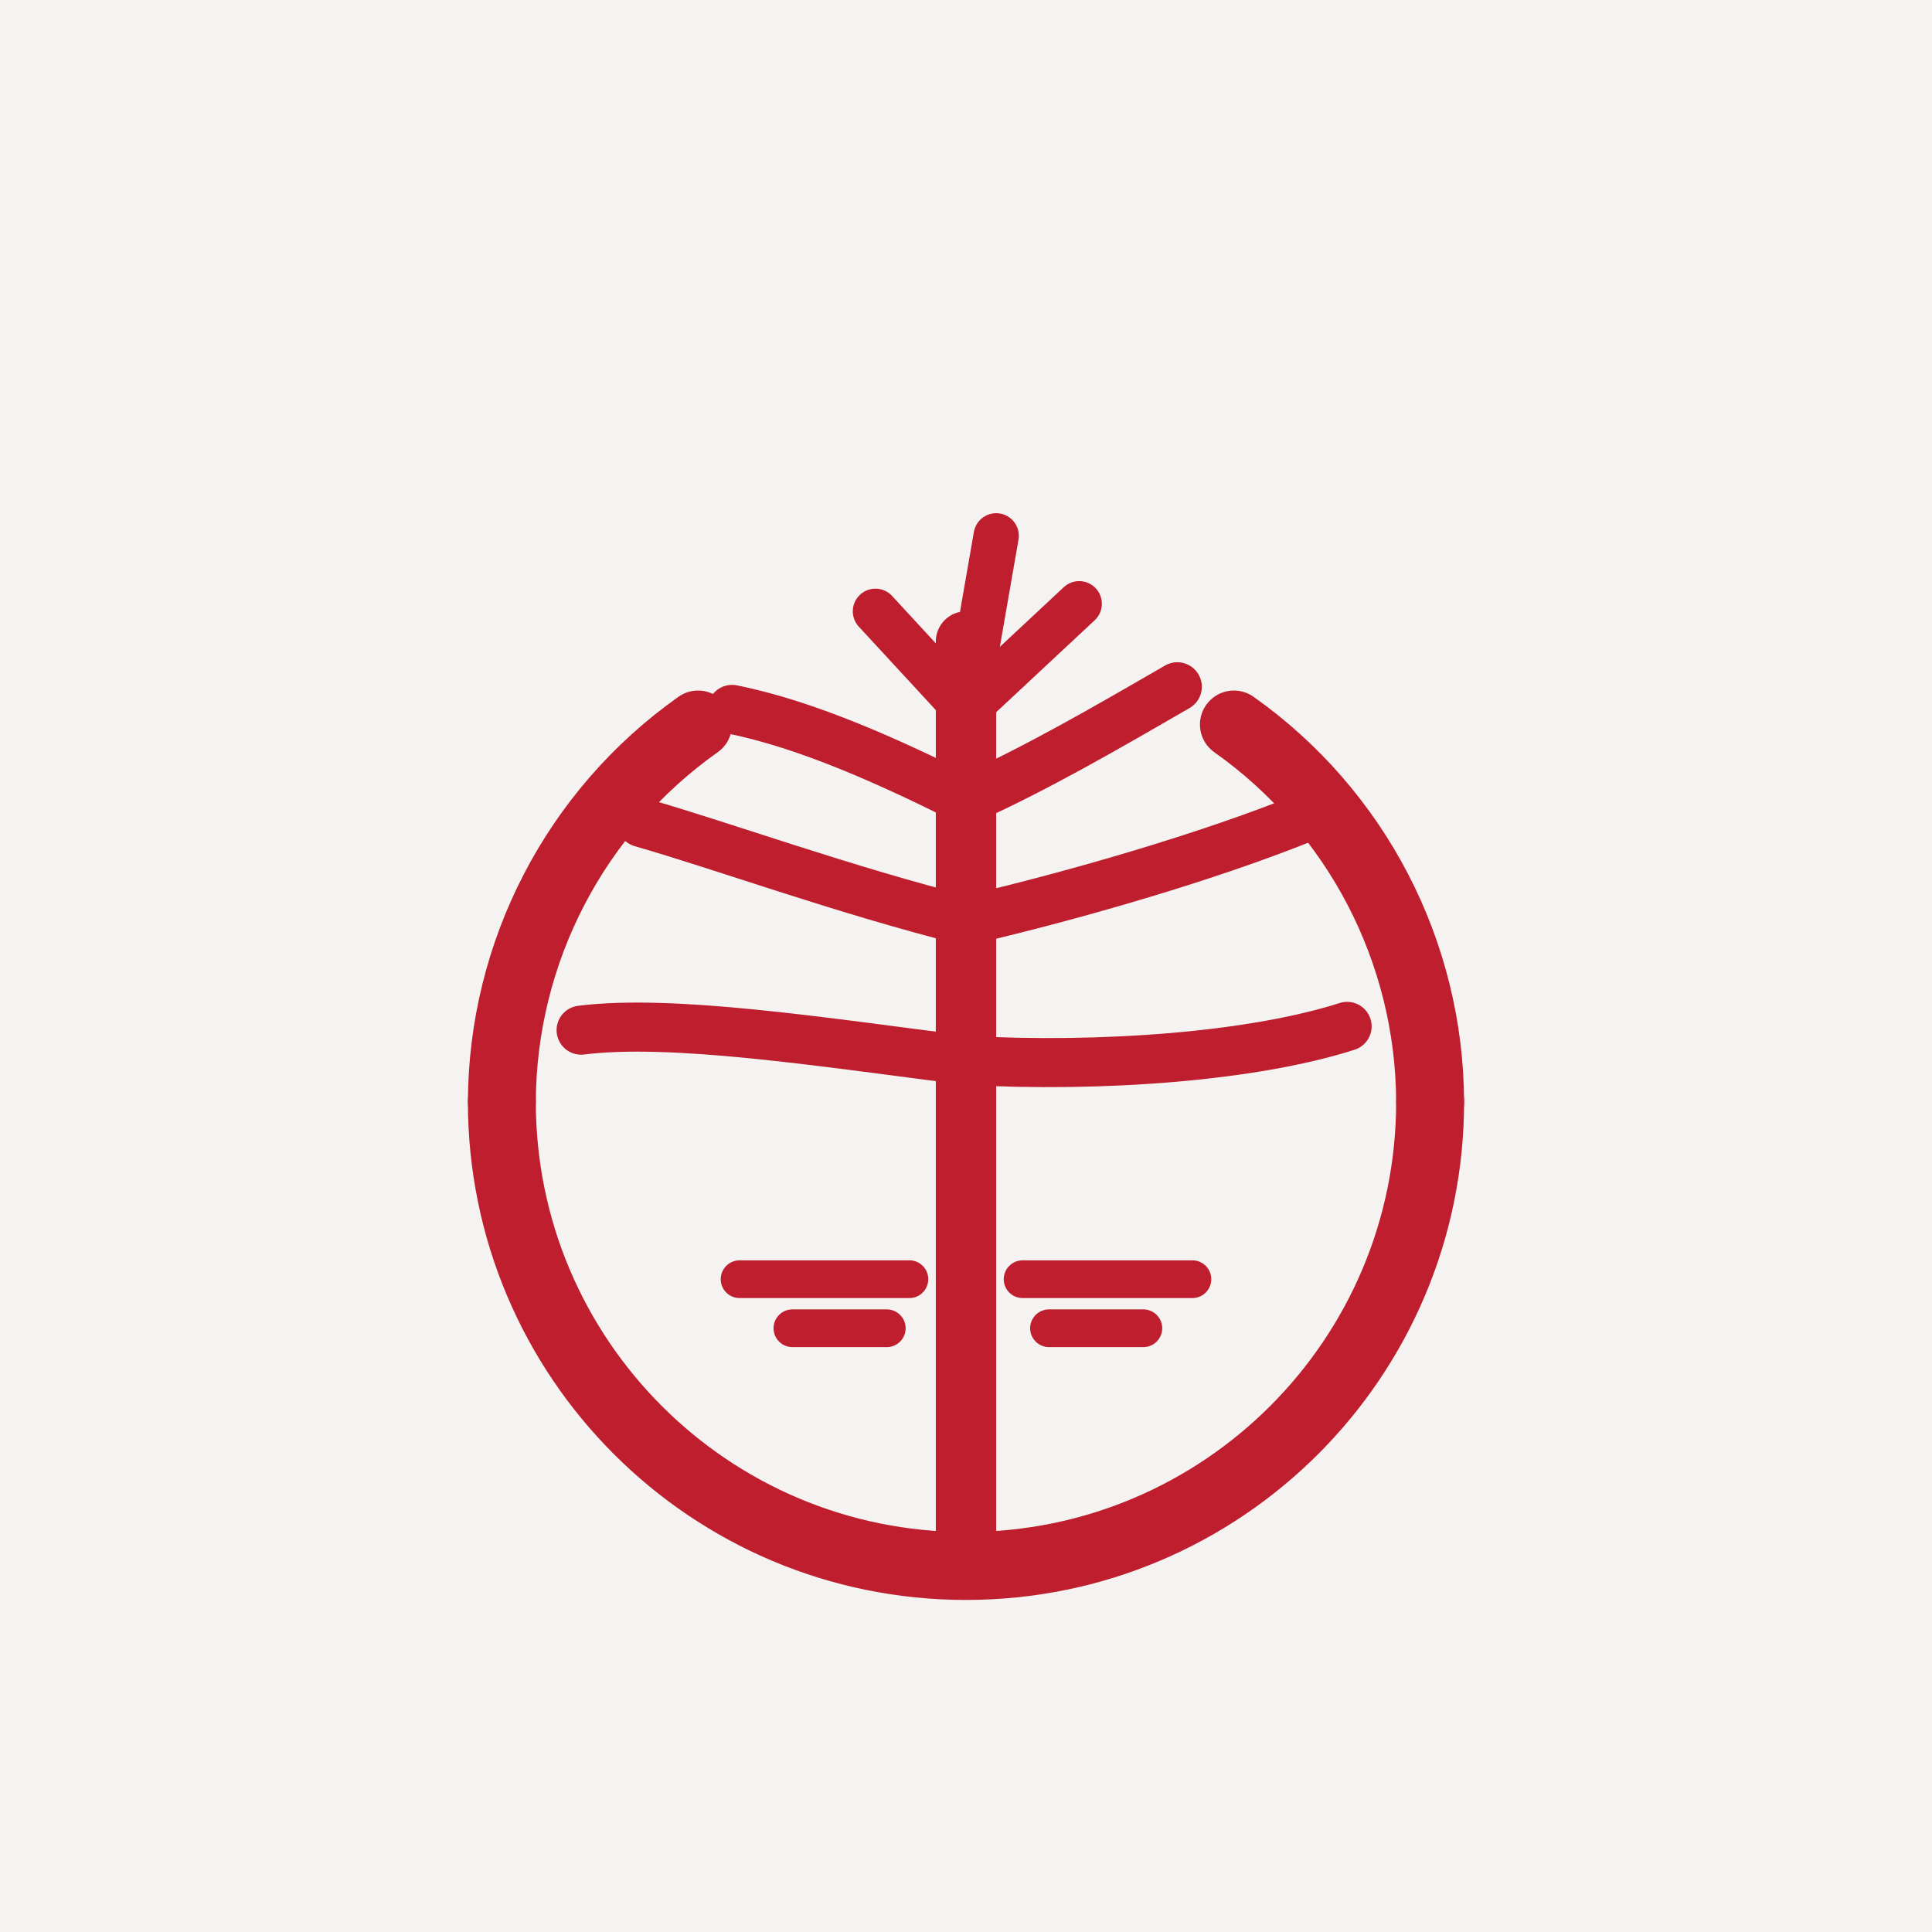
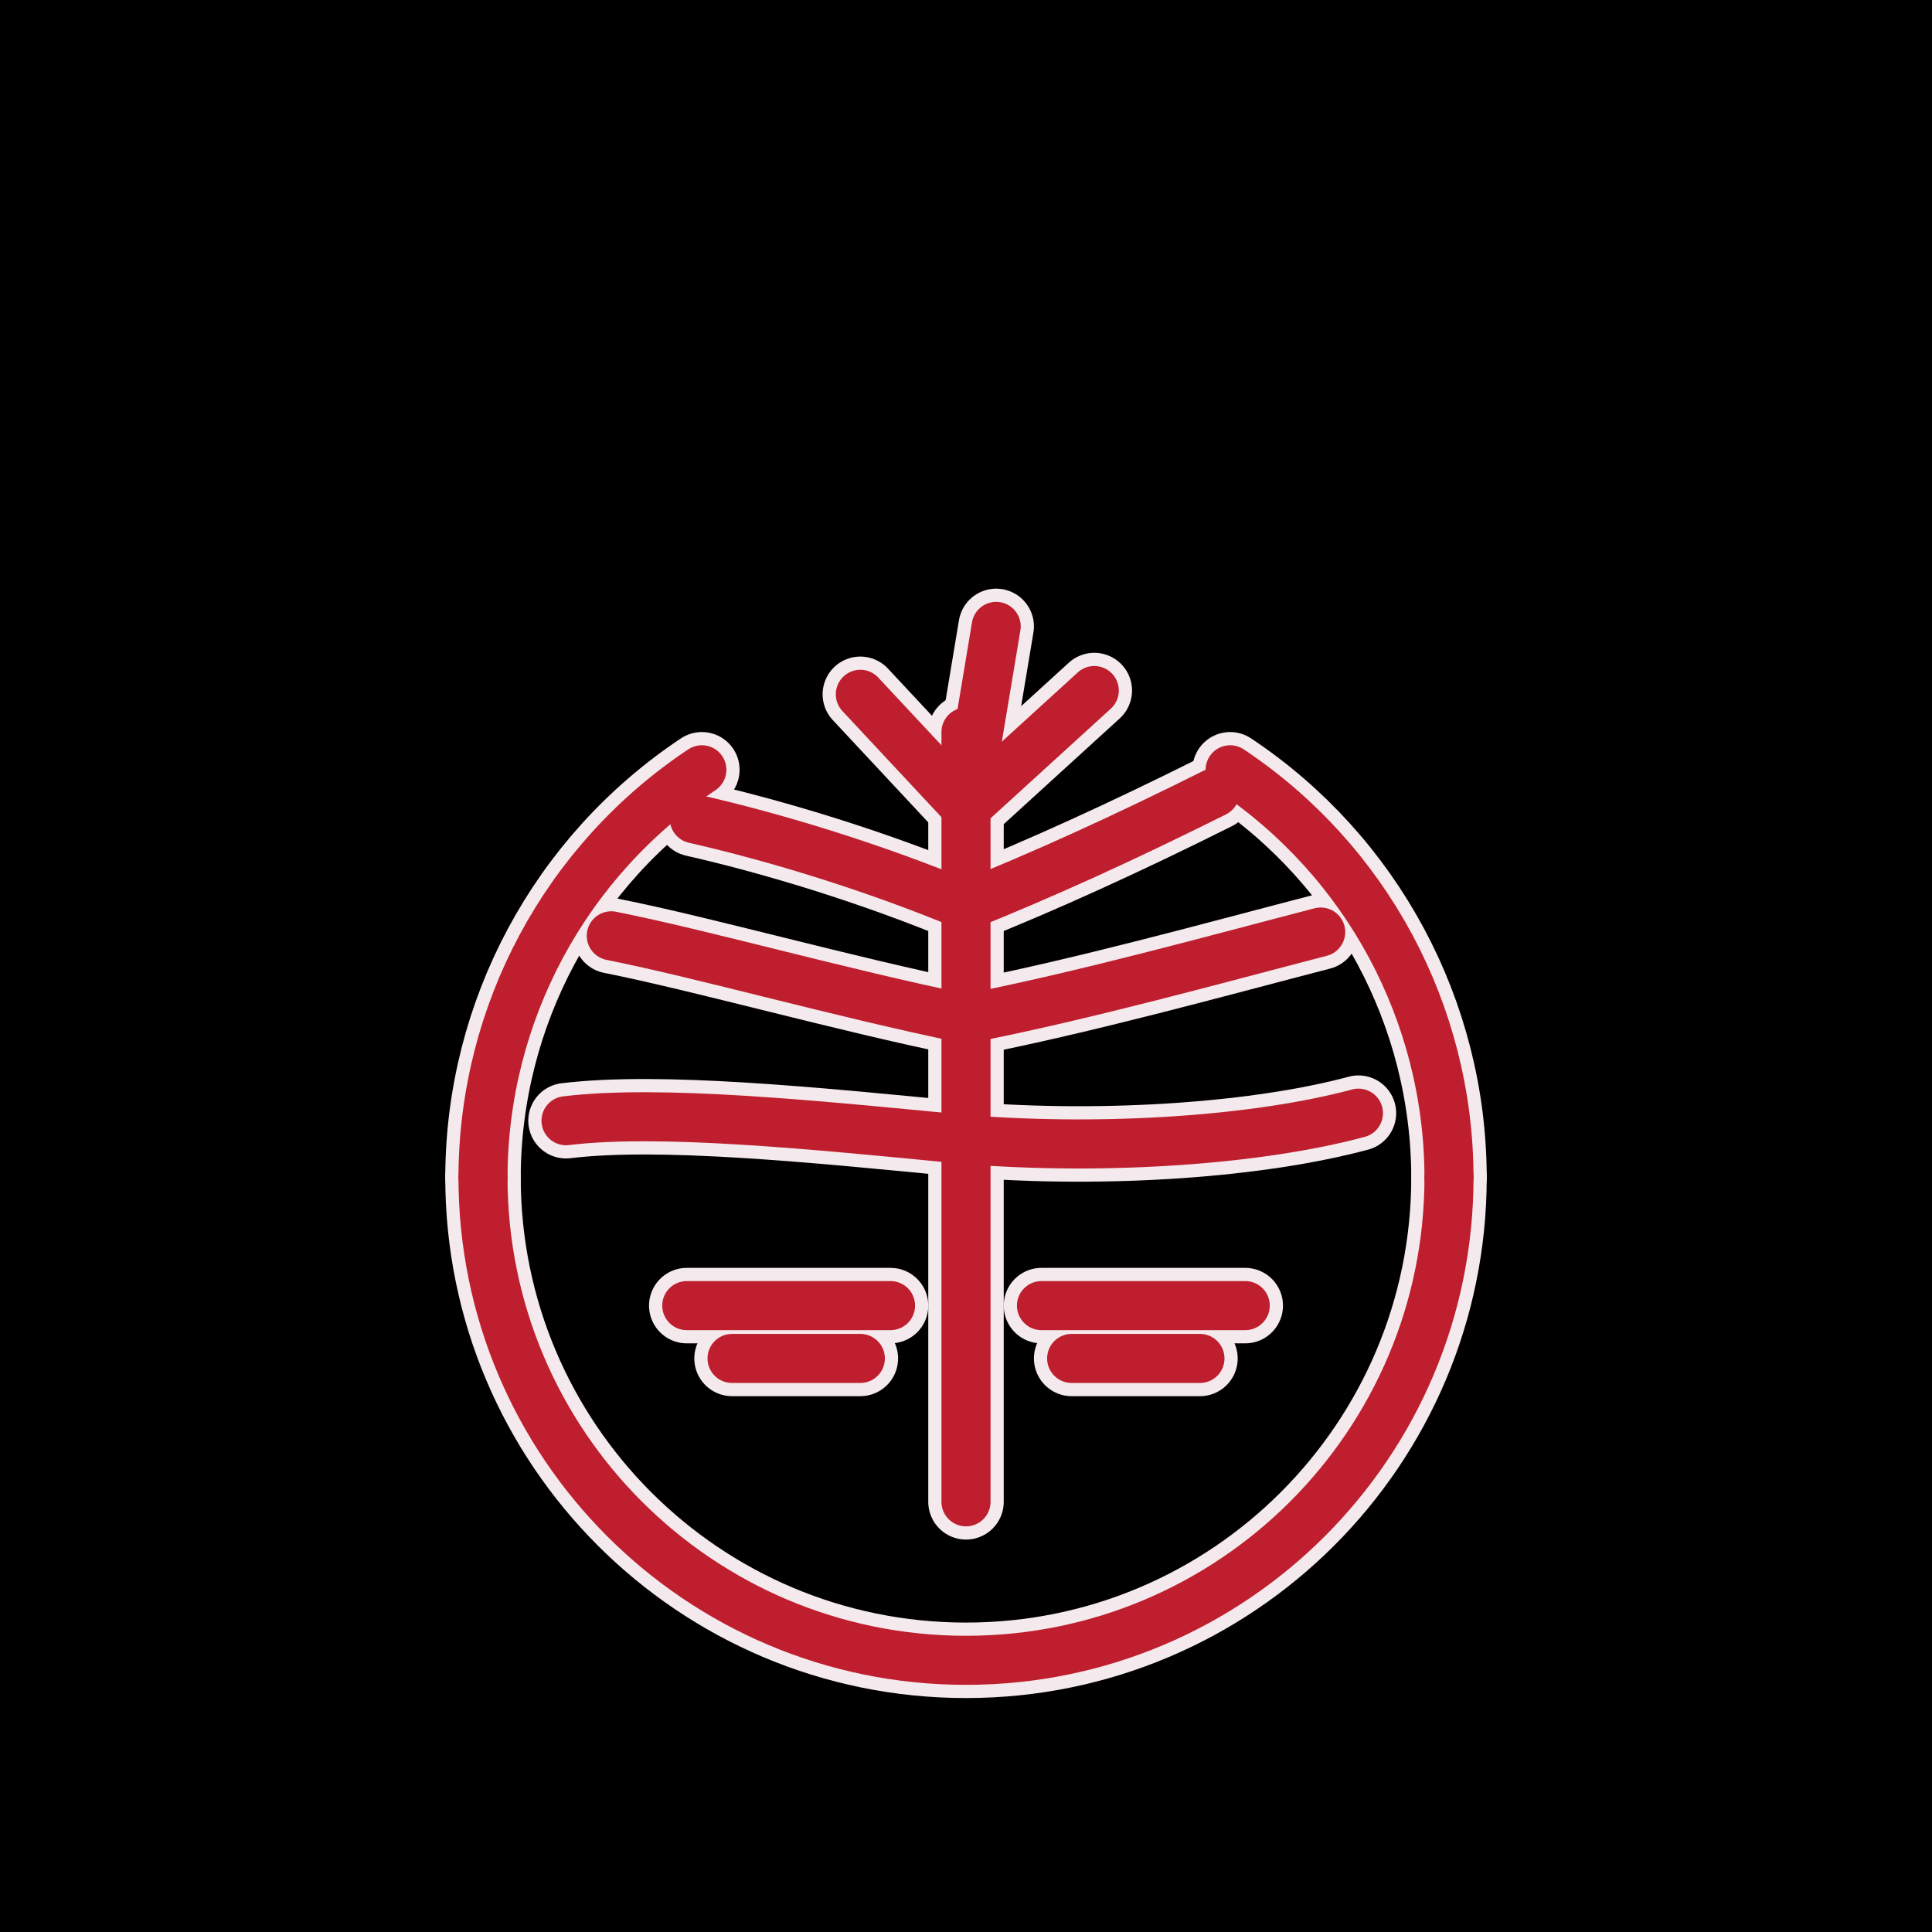
- <svg xmlns="http://www.w3.org/2000/svg" viewBox="0 0 512 512" role="img" aria-label="ShoreVest icon">
-   <rect width="512" height="512" fill="#f5f2f2" />
-   <g fill="none" stroke="#be1e2d" stroke-linecap="round" stroke-linejoin="round">
-     <path d="M133 292a123 123 0 0 0 246 0" stroke-width="18" />
-     <path d="M133 292a123 123 0 0 1 52-100" stroke-width="18" />
-     <path d="M379 292a123 123 0 0 0-52-100" stroke-width="18" />
-     <path d="M256 170v236" stroke-width="16" />
-     <path d="M256 188l-24-26" stroke-width="12" />
-     <path d="M256 188l8-46" stroke-width="12" />
-     <path d="M256 188l30-28" stroke-width="12" />
-     <path d="M256 212c-20-10-42-20-62-24" stroke-width="13" />
-     <path d="M256 212c18-8 37-19 56-30" stroke-width="13" />
-     <path d="M256 244c-32-8-65-20-86-26" stroke-width="13" />
-     <path d="M256 244c30-7 64-17 89-27" stroke-width="13" />
-     <path d="M256 281c-39-5-78-11-102-8" stroke-width="13" />
-     <path d="M256 281c36 2 76-1 101-9" stroke-width="13" />
-     <path d="M196 339h45" stroke-width="10" />
-     <path d="M271 339h45" stroke-width="10" />
-     <path d="M210 352h25" stroke-width="10" />
-     <path d="M278 352h25" stroke-width="10" />
+ <svg xmlns="http://www.w3.org/2000/svg" viewBox="0 0 512 512" role="img" aria-label="新岸资本 icon">
+   <rect width="512" height="512" fill="#000" />
+   <g fill="none" stroke-linecap="round" stroke-linejoin="round">
+     <g stroke="#f4e9ec" stroke-width="20">
+       <path d="M128 312a130 130 0 0 1 58-108" />
+       <path d="M384 312a130 130 0 0 0-58-108" />
+       <path d="M128 312a128 128 0 0 0 256 0" />
+       <path d="M256 194v204" />
+       <path d="M256 214l-28-30" />
+       <path d="M256 214l8-48" />
+       <path d="M256 214l34-31" />
+       <path d="M256 240c-24-10-50-18-72-23" />
+       <path d="M256 240c20-8 42-18 66-30" />
+       <path d="M256 270c-34-7-69-17-94-22" />
+       <path d="M256 270c31-6 67-16 94-23" />
+       <path d="M256 302c-41-4-81-8-106-5" />
+       <path d="M256 302c38 3 78 0 104-7" />
+       <path d="M182 346h54" />
+       <path d="M276 346h54" />
+       <path d="M194 360h34" />
+       <path d="M284 360h34" />
+     </g>
+     <g stroke="#be1e2d" stroke-width="13">
+       <path d="M128 312a130 130 0 0 1 58-108" />
+       <path d="M384 312a130 130 0 0 0-58-108" />
+       <path d="M128 312a128 128 0 0 0 256 0" />
+       <path d="M256 194v204" />
+       <path d="M256 214l-28-30" />
+       <path d="M256 214l8-48" />
+       <path d="M256 214l34-31" />
+       <path d="M256 240c-24-10-50-18-72-23" />
+       <path d="M256 240c20-8 42-18 66-30" />
+       <path d="M256 270c-34-7-69-17-94-22" />
+       <path d="M256 270c31-6 67-16 94-23" />
+       <path d="M256 302c-41-4-81-8-106-5" />
+       <path d="M256 302c38 3 78 0 104-7" />
+       <path d="M182 346h54" />
+       <path d="M276 346h54" />
+       <path d="M194 360h34" />
+       <path d="M284 360h34" />
+     </g>
  </g>
</svg>
